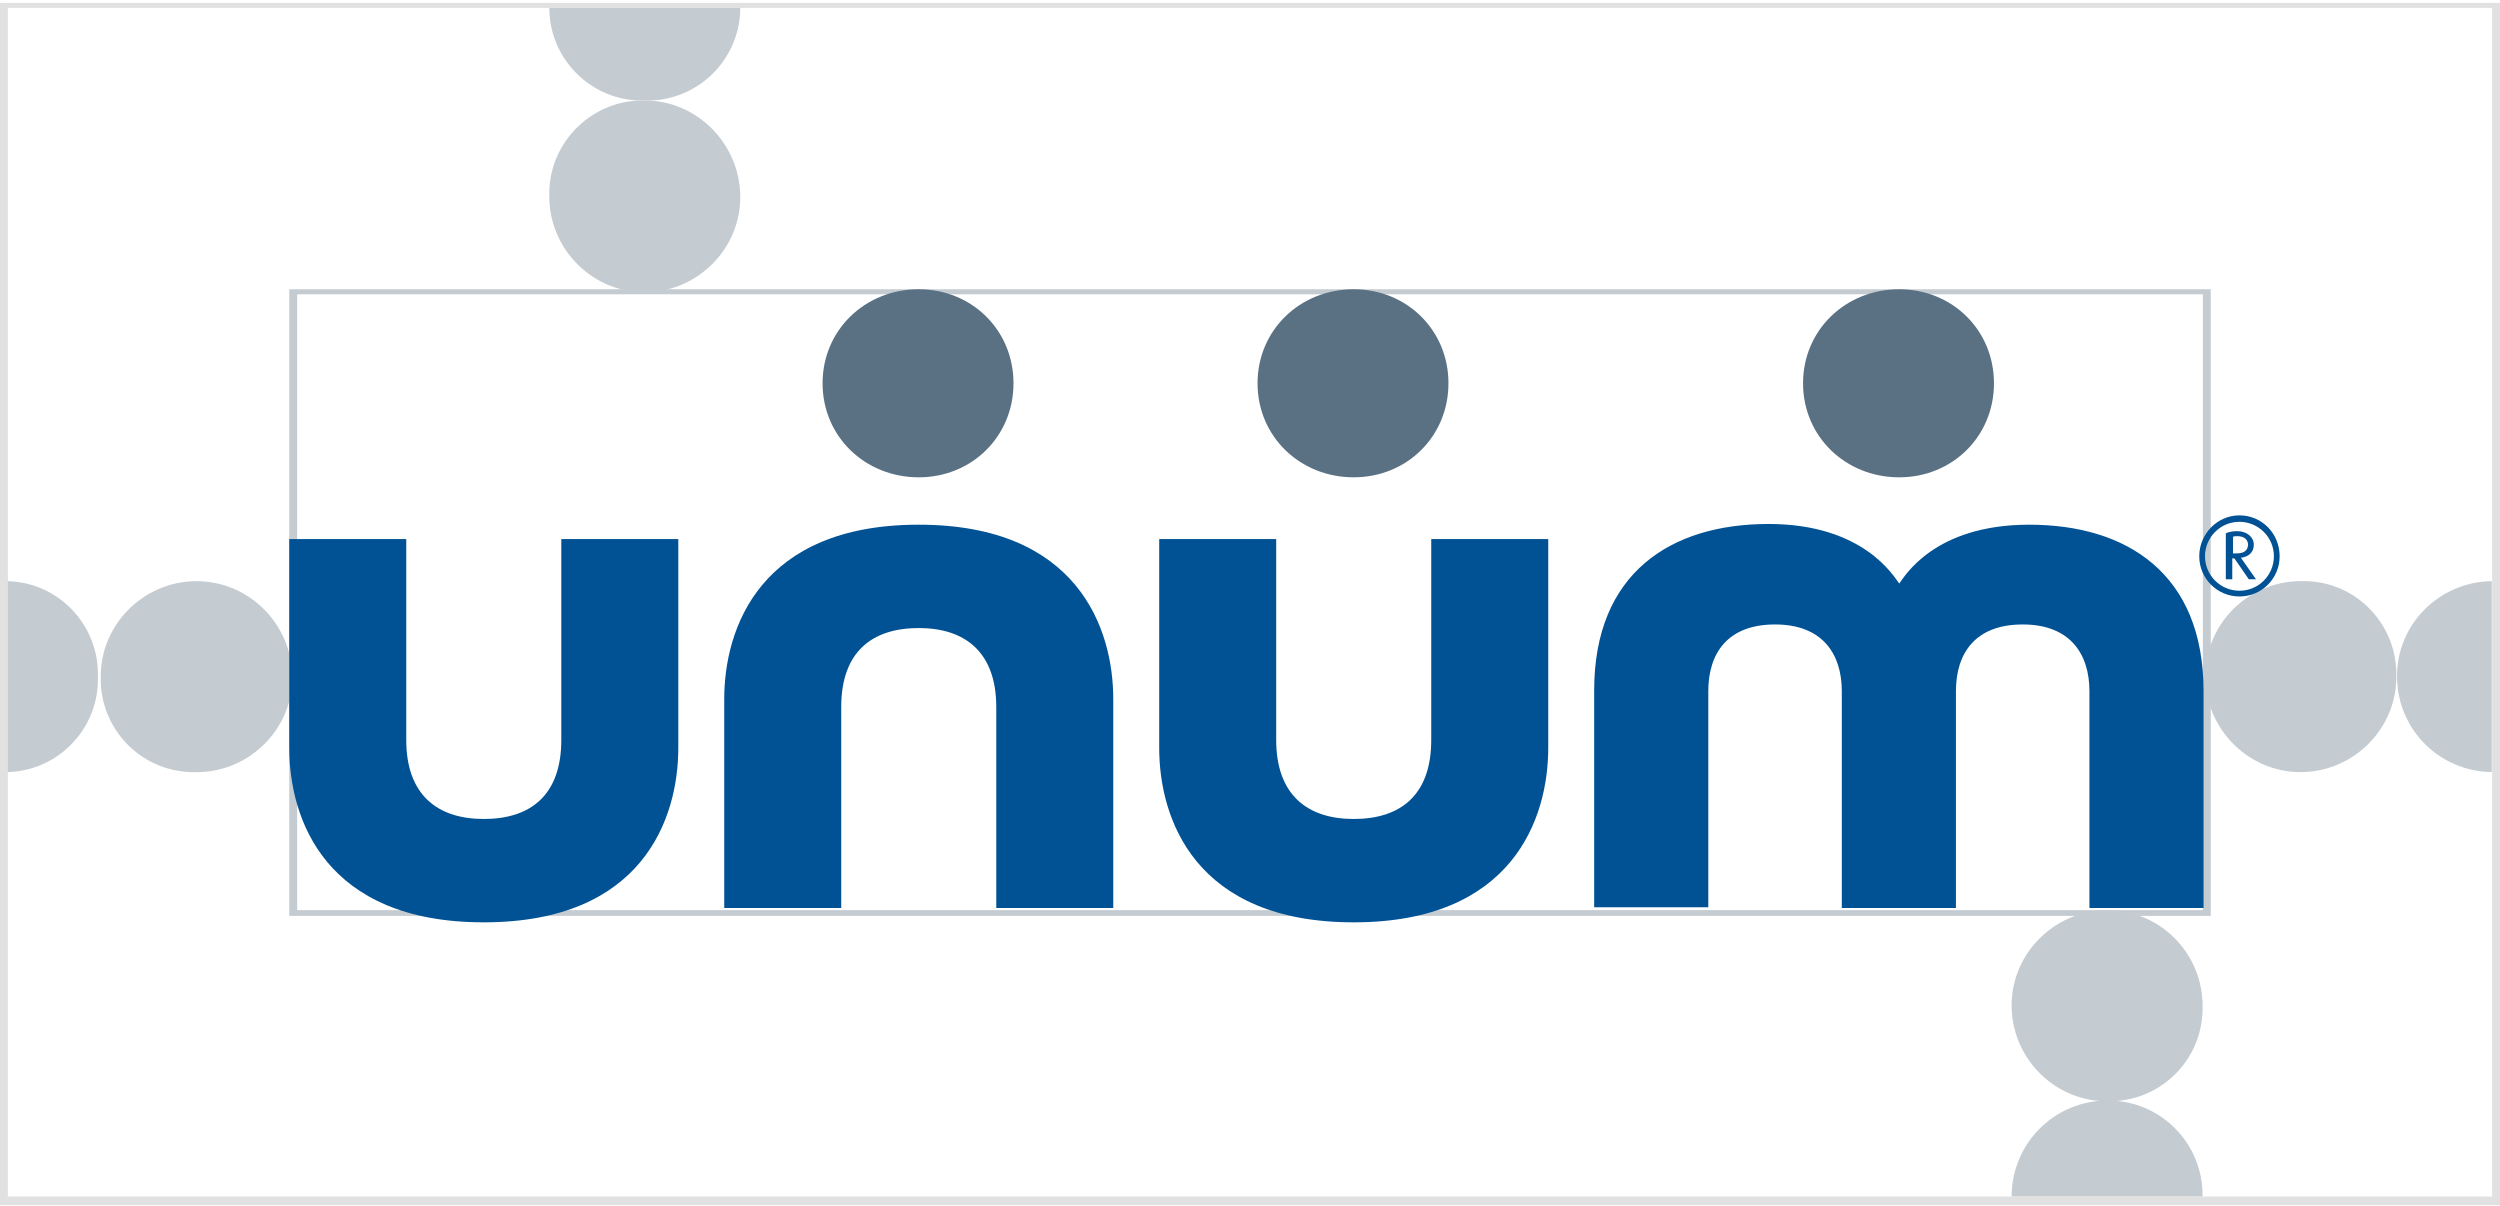
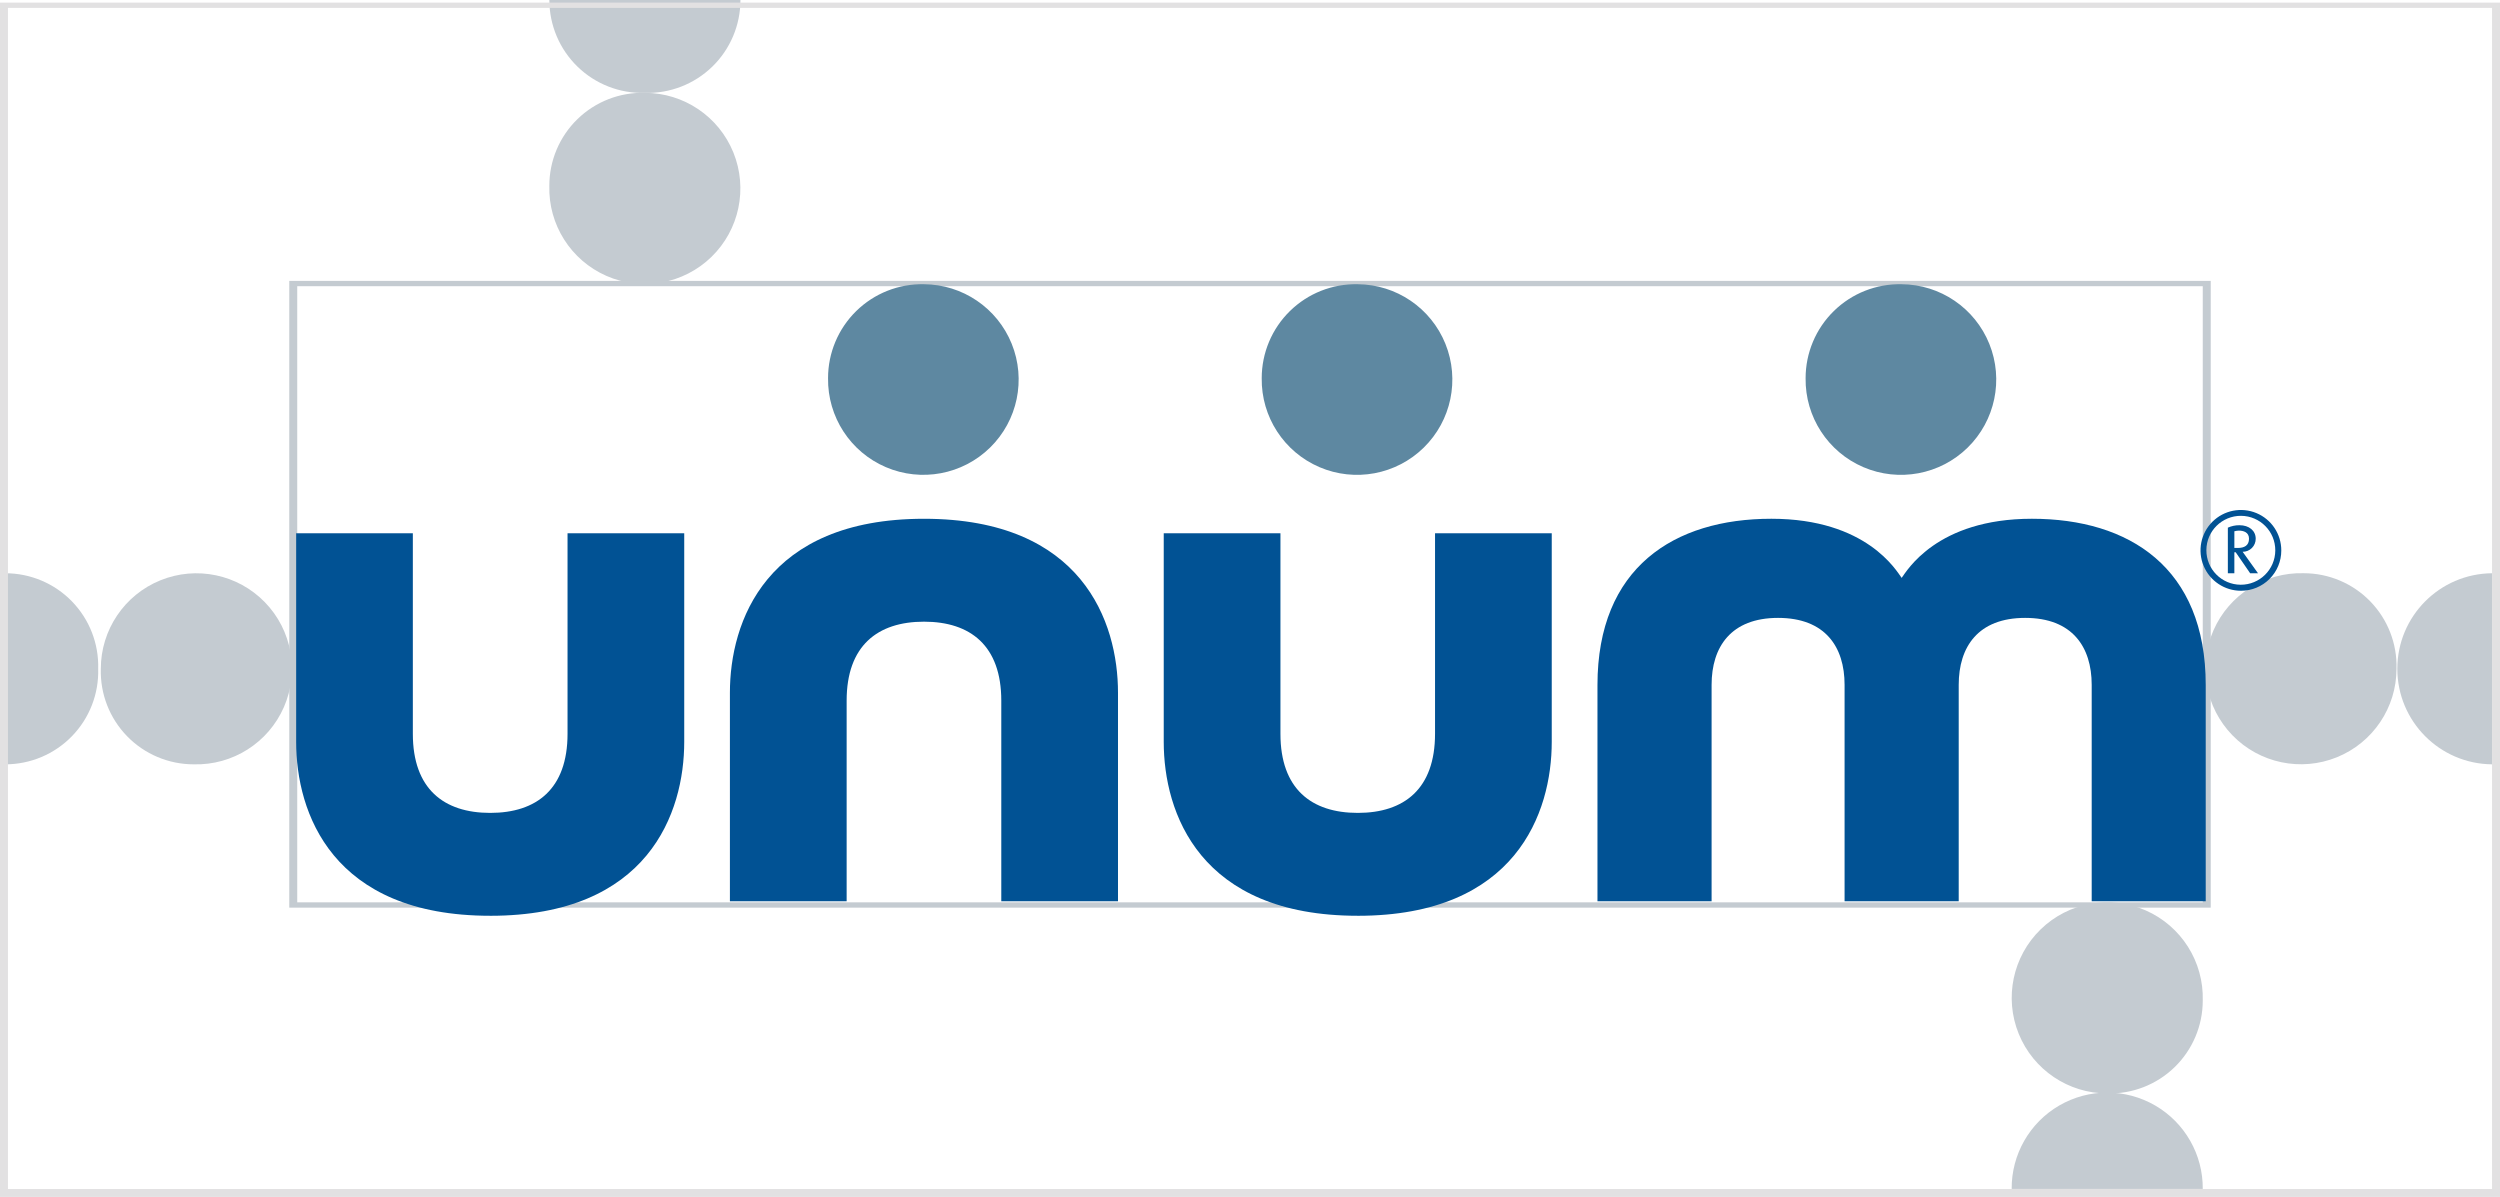
- <svg xmlns="http://www.w3.org/2000/svg" xmlns:xlink="http://www.w3.org/1999/xlink" version="1.1" id="Layer_1" x="0px" y="0px" viewBox="0 0 348.3 167.9" style="enable-background:new 0 0 348.3 167.9;" xml:space="preserve">
-   <style type="text/css">
- 	.st0{fill:#C4CBD1;}
- 	.st1{fill:#E2E1E2;}
- 	.st2{clip-path:url(#SVGID_2_);}
- 	.st3{clip-path:url(#SVGID_4_);fill:#015294;}
- 	.st4{clip-path:url(#SVGID_4_);fill:#5A7184;}
- </style>
-   <g transform="translate(174.146 83.93)">
-     <g transform="translate(-174.146 -83.93)">
+ <svg xmlns="http://www.w3.org/2000/svg" width="348.293" height="166.752" viewBox="0 0 348.293 166.752">
+   <defs>
+     <clipPath id="a">
+       <rect width="276.564" height="87.989" fill="none" />
+     </clipPath>
+   </defs>
+   <g transform="translate(-443 -3078.047)">
+     <g transform="translate(443 3076.938)">
      <g transform="translate(76.53 1.109)">
-         <path class="st0" d="M0,25.9c-0.2,7.3,5.6,13.5,12.9,13.7c7.3,0.2,13.5-5.6,13.7-12.9S21,13.1,13.7,12.9c-0.1,0-0.2,0-0.4,0     C6.2,12.7,0.2,18.4,0,25.5C0,25.6,0,25.8,0,25.9" />
-         <path class="st0" d="M0,0c0,7.1,5.8,12.9,12.9,12.9c0.1,0,0.3,0,0.4,0c7.1,0.2,13.1-5.4,13.3-12.6c0-0.1,0-0.2,0-0.4H0" />
+         <path d="M20.7,16.745A13.311,13.311,0,1,0,34.014,3.8,12.941,12.941,0,0,0,20.7,16.745" transform="translate(-20.699 9.137)" fill="#c4cbd1" />
+         <path d="M20.7.3A12.941,12.941,0,0,0,34.011,13.241,12.941,12.941,0,0,0,47.321.3H20.7" transform="translate(-20.695 -0.3)" fill="#c4cbd1" />
      </g>
      <g transform="translate(307.252 80.967)">
-         <path class="st0" d="M13.7,0C6.3-0.2,0.2,5.6,0,12.9c-0.2,7.3,5.6,13.5,12.9,13.7c7.3,0.2,13.5-5.6,13.7-12.9c0-0.1,0-0.2,0-0.4     C26.8,6.2,21.2,0.2,14.1,0C13.9,0,13.8,0,13.7,0" />
-         <path class="st0" d="M39.9,0c-7.4,0.1-13.3,6.1-13.2,13.4c0.1,7.3,5.9,13.1,13.2,13.2V0" />
+         <path d="M96.781,21.9a13.311,13.311,0,1,0,12.941,13.311A12.941,12.941,0,0,0,96.781,21.9" transform="translate(-83.1 -21.899)" fill="#c4cbd1" />
+         <path d="M103.611,21.9a13.311,13.311,0,0,0,0,26.621V21.9" transform="translate(-63.679 -21.895)" fill="#c4cbd1" />
      </g>
      <g transform="translate(280.261 126.82)">
-         <path class="st0" d="M26.6,13.7C26.8,6.3,21,0.2,13.7,0S0.2,5.6,0,12.9s5.6,13.5,12.9,13.7c0.1,0,0.2,0,0.4,0     c7.1,0.2,13.1-5.4,13.3-12.6C26.6,13.9,26.6,13.8,26.6,13.7" />
-         <path class="st0" d="M26.6,39.9c0.1-7.4-5.8-13.4-13.2-13.4S0.1,32.4,0,39.7c0,0.1,0,0.2,0,0.2H26.6" />
+         <path d="M102.418,47.981A13.311,13.311,0,1,0,89.107,60.921a12.941,12.941,0,0,0,13.311-12.941" transform="translate(-75.797 -34.3)" fill="#c4cbd1" />
+         <path d="M102.421,54.811a13.311,13.311,0,1,0-26.621,0h26.621" transform="translate(-75.8 -14.879)" fill="#c4cbd1" />
      </g>
      <g transform="translate(0.739 80.973)">
-         <path class="st0" d="M26.3,26.6c7.3,0.2,13.5-5.6,13.7-12.9C40.1,6.3,34.3,0.2,27,0S13.5,5.6,13.3,12.9c0,0.1,0,0.2,0,0.4     c-0.2,7.1,5.4,13.1,12.6,13.3C26,26.6,26.1,26.6,26.3,26.6" />
-         <path class="st0" d="M0,26.6c7.1,0,12.9-5.8,12.9-12.9c0-0.1,0-0.2,0-0.4C13.1,6.2,7.5,0.2,0.4,0C0.3,0,0.1,0,0,0V26.6" />
+         <path d="M16.745,48.518A13.311,13.311,0,1,0,3.8,35.207,12.941,12.941,0,0,0,16.745,48.518" transform="translate(9.507 -21.897)" fill="#c4cbd1" />
+         <path d="M.2,48.521A12.941,12.941,0,0,0,13.141,35.211,12.941,12.941,0,0,0,.2,21.9V48.521" transform="translate(-0.2 -21.9)" fill="#c4cbd1" />
      </g>
-       <path class="st0" d="M306.9,41v85.8H41.4V41H306.9 M308,40.3H40.3v87.3H308V40.3z" />
-       <path class="st1" d="M347.2,1.1v165.6H1.1V1.1H347.2 M348.3,0.4H0v167.5h348.3V0.4z" />
-       <g id="RGB_2019_1_">
-         <g>
-           <defs>
-             <rect id="SVGID_1_" x="40.3" y="40.3" width="277.3" height="88.2" />
-           </defs>
-           <clipPath id="SVGID_2_">
-             <use xlink:href="#SVGID_1_" style="overflow:visible;" />
-           </clipPath>
-           <g class="st2">
-             <defs>
-               <rect id="SVGID_3_" x="40.3" y="40.3" width="277.3" height="88.2" />
-             </defs>
-             <clipPath id="SVGID_4_">
-               <use xlink:href="#SVGID_3_" style="overflow:visible;" />
-             </clipPath>
-             <path class="st3" d="M188.6,128.5c22.1,0,27.1-14.4,27.1-24.3V75.1h-16.3v28c0,7.7-4.3,11-10.8,11c-6.5,0-10.8-3.4-10.8-11v-28       h-16.3v29.1C161.5,114.1,166.5,128.5,188.6,128.5" />
-             <path class="st3" d="M67.4,128.5c22.1,0,27.1-14.4,27.1-24.3V75.1H78.2v28c0,7.7-4.3,11-10.8,11c-6.5,0-10.8-3.4-10.8-11v-28       H40.3v29.1C40.3,114.1,45.3,128.5,67.4,128.5" />
-             <path class="st3" d="M128,73.1c-22.1,0-27.1,14.4-27.1,24.3v29.1h16.3v-28c0-7.7,4.3-11,10.8-11c6.5,0,10.8,3.4,10.8,11v28       h16.3V97.4C155.1,87.5,150.1,73.1,128,73.1" />
-             <path class="st3" d="M264.6,81.3c-0.7-0.9-4.9-8.3-18.2-8.3c-13.6,0-24.3,6.8-24.3,23.2v30.2H238V96.3c0-5.3,2.7-9.3,9.3-9.3       c6.6,0,9.3,4.1,9.3,9.3v30.2h15.9V96.3c0-5.3,2.7-9.3,9.3-9.3c6.6,0,9.3,4.1,9.3,9.3v30.2H307V96.3c0-16.4-10.7-23.2-24.3-23.2       C269.4,73.1,265.3,80.4,264.6,81.3" />
-             <path class="st4" d="M114.6,53.4c0,7.4,5.9,13.1,13.4,13.1c7.4,0,13.2-5.7,13.2-13.1c0-7.4-5.8-13.1-13.2-13.1       C120.5,40.3,114.6,46,114.6,53.4" />
-             <path class="st4" d="M175.2,53.4c0,7.4,5.9,13.1,13.4,13.1c7.4,0,13.2-5.7,13.2-13.1c0-7.4-5.8-13.1-13.2-13.1       C181.1,40.3,175.2,46,175.2,53.4" />
-             <path class="st4" d="M251.2,53.4c0,7.4,5.9,13.1,13.4,13.1c7.4,0,13.2-5.7,13.2-13.1c0-7.4-5.8-13.1-13.2-13.1       C257.1,40.3,251.2,46,251.2,53.4" />
-             <path class="st3" d="M312,83.1c-3.1,0-5.6-2.5-5.6-5.6c0-3.1,2.5-5.7,5.6-5.7c3.1,0,5.6,2.5,5.6,5.7       C317.6,80.6,315.1,83.1,312,83.1 M312,72.7c-2.7,0-4.8,2.2-4.8,4.8c0,2.6,2.1,4.8,4.8,4.8c2.7,0,4.8-2.2,4.8-4.8       C316.8,74.8,314.6,72.7,312,72.7 M313.3,80.7l-2-2.9H311v2.9h-0.9v-6.4c0.4-0.2,1-0.3,1.6-0.3c1.3,0,2.3,0.8,2.3,1.9       c0,1.1-0.8,1.7-1.8,1.8l2.1,3H313.3z M311.7,74.7c-0.2,0-0.5,0-0.6,0.1v2.3h0.5c0.9,0,1.6-0.3,1.6-1.3       C313.1,74.9,312.3,74.7,311.7,74.7" />
-           </g>
-         </g>
+       <path d="M277.481,11.64V97.478H12.009V11.64H277.481m1.109-.74H10.9V98.218H278.59V10.9Z" transform="translate(29.401 29.342)" fill="#c4cbd1" />
+       <path d="M347.184,1.1V165.65H1.109V1.1H347.184m1.109-.735H0V166.752H348.293V.367Z" transform="translate(0 1.109)" fill="#e2e1e2" />
+     </g>
+     <g transform="translate(484.26 3117.643)">
+       <g clip-path="url(#a)">
+         <path d="M857.212,335.693c22.052,0,27.023-14.37,27.023-24.238V282.4H867.975v27.944c0,7.664-4.294,11.015-10.763,11.015s-10.774-3.351-10.774-11.015V282.4h-16.26v29.053c0,9.868,4.967,24.238,27.034,24.238" transform="translate(-709.31 -247.704)" fill="#015294" />
+         <path d="M420.247,335.693c22.059,0,27.027-14.37,27.027-24.238V282.4H431.017v27.944c0,7.664-4.3,11.015-10.771,11.015s-10.781-3.351-10.781-11.015V282.4H393.209v29.053c0,9.868,4.982,24.238,27.037,24.238" transform="translate(-393.209 -247.704)" fill="#015294" />
+         <path d="M638.718,275.1c-22.063,0-27.041,14.369-27.041,24.234v29.053H627.94V300.436c0-7.645,4.3-11,10.778-11s10.767,3.358,10.767,11v27.951h16.259V299.334c0-9.865-4.975-24.234-27.027-24.234" transform="translate(-551.248 -242.422)" fill="#015294" />
+         <path d="M1091,283.328c-.7-.936-4.849-8.233-18.153-8.233-13.548,0-24.223,6.783-24.223,23.165v30.126h15.9V298.23c0-5.278,2.7-9.324,9.258-9.324,6.58,0,9.269,4.047,9.269,9.324v30.156h15.9V298.23c0-5.278,2.689-9.324,9.258-9.324s9.269,4.047,9.269,9.324v30.156h15.886V298.26c0-16.382-10.675-23.165-24.219-23.165-13.286,0-17.443,7.3-18.138,8.233" transform="translate(-867.329 -242.419)" fill="#015294" />
+         <path d="M661.1,170.06a13.278,13.278,0,1,0,13.363-13.094A13.086,13.086,0,0,0,661.1,170.06" transform="translate(-586.998 -156.965)" fill="#5e88a1" />
+         <path d="M879.531,170.06a13.28,13.28,0,1,0,13.374-13.094,13.093,13.093,0,0,0-13.374,13.094" transform="translate(-745.012 -156.965)" fill="#5e88a1" />
+         <path d="M1153.47,170.06a13.28,13.28,0,1,0,13.375-13.094,13.093,13.093,0,0,0-13.375,13.094" transform="translate(-943.178 -156.965)" fill="#5e88a1" />
+         <path d="M1358.111,281.928a5.626,5.626,0,1,1,5.607-5.611,5.6,5.6,0,0,1-5.607,5.611m0-10.438a4.8,4.8,0,1,0,4.771,4.827,4.8,4.8,0,0,0-4.771-4.827m1.269,8-2.012-2.922h-.189v2.922h-.906v-6.351a3.832,3.832,0,0,1,1.617-.341c1.331,0,2.264.751,2.264,1.879a1.808,1.808,0,0,1-1.82,1.823l2.138,2.989Zm-1.568-5.94a2.519,2.519,0,0,0-.632.092v2.323h.488c.873,0,1.553-.322,1.553-1.287,0-.906-.777-1.128-1.409-1.128" transform="translate(-1087.155 -239.222)" fill="#015294" />
      </g>
    </g>
  </g>
</svg>
